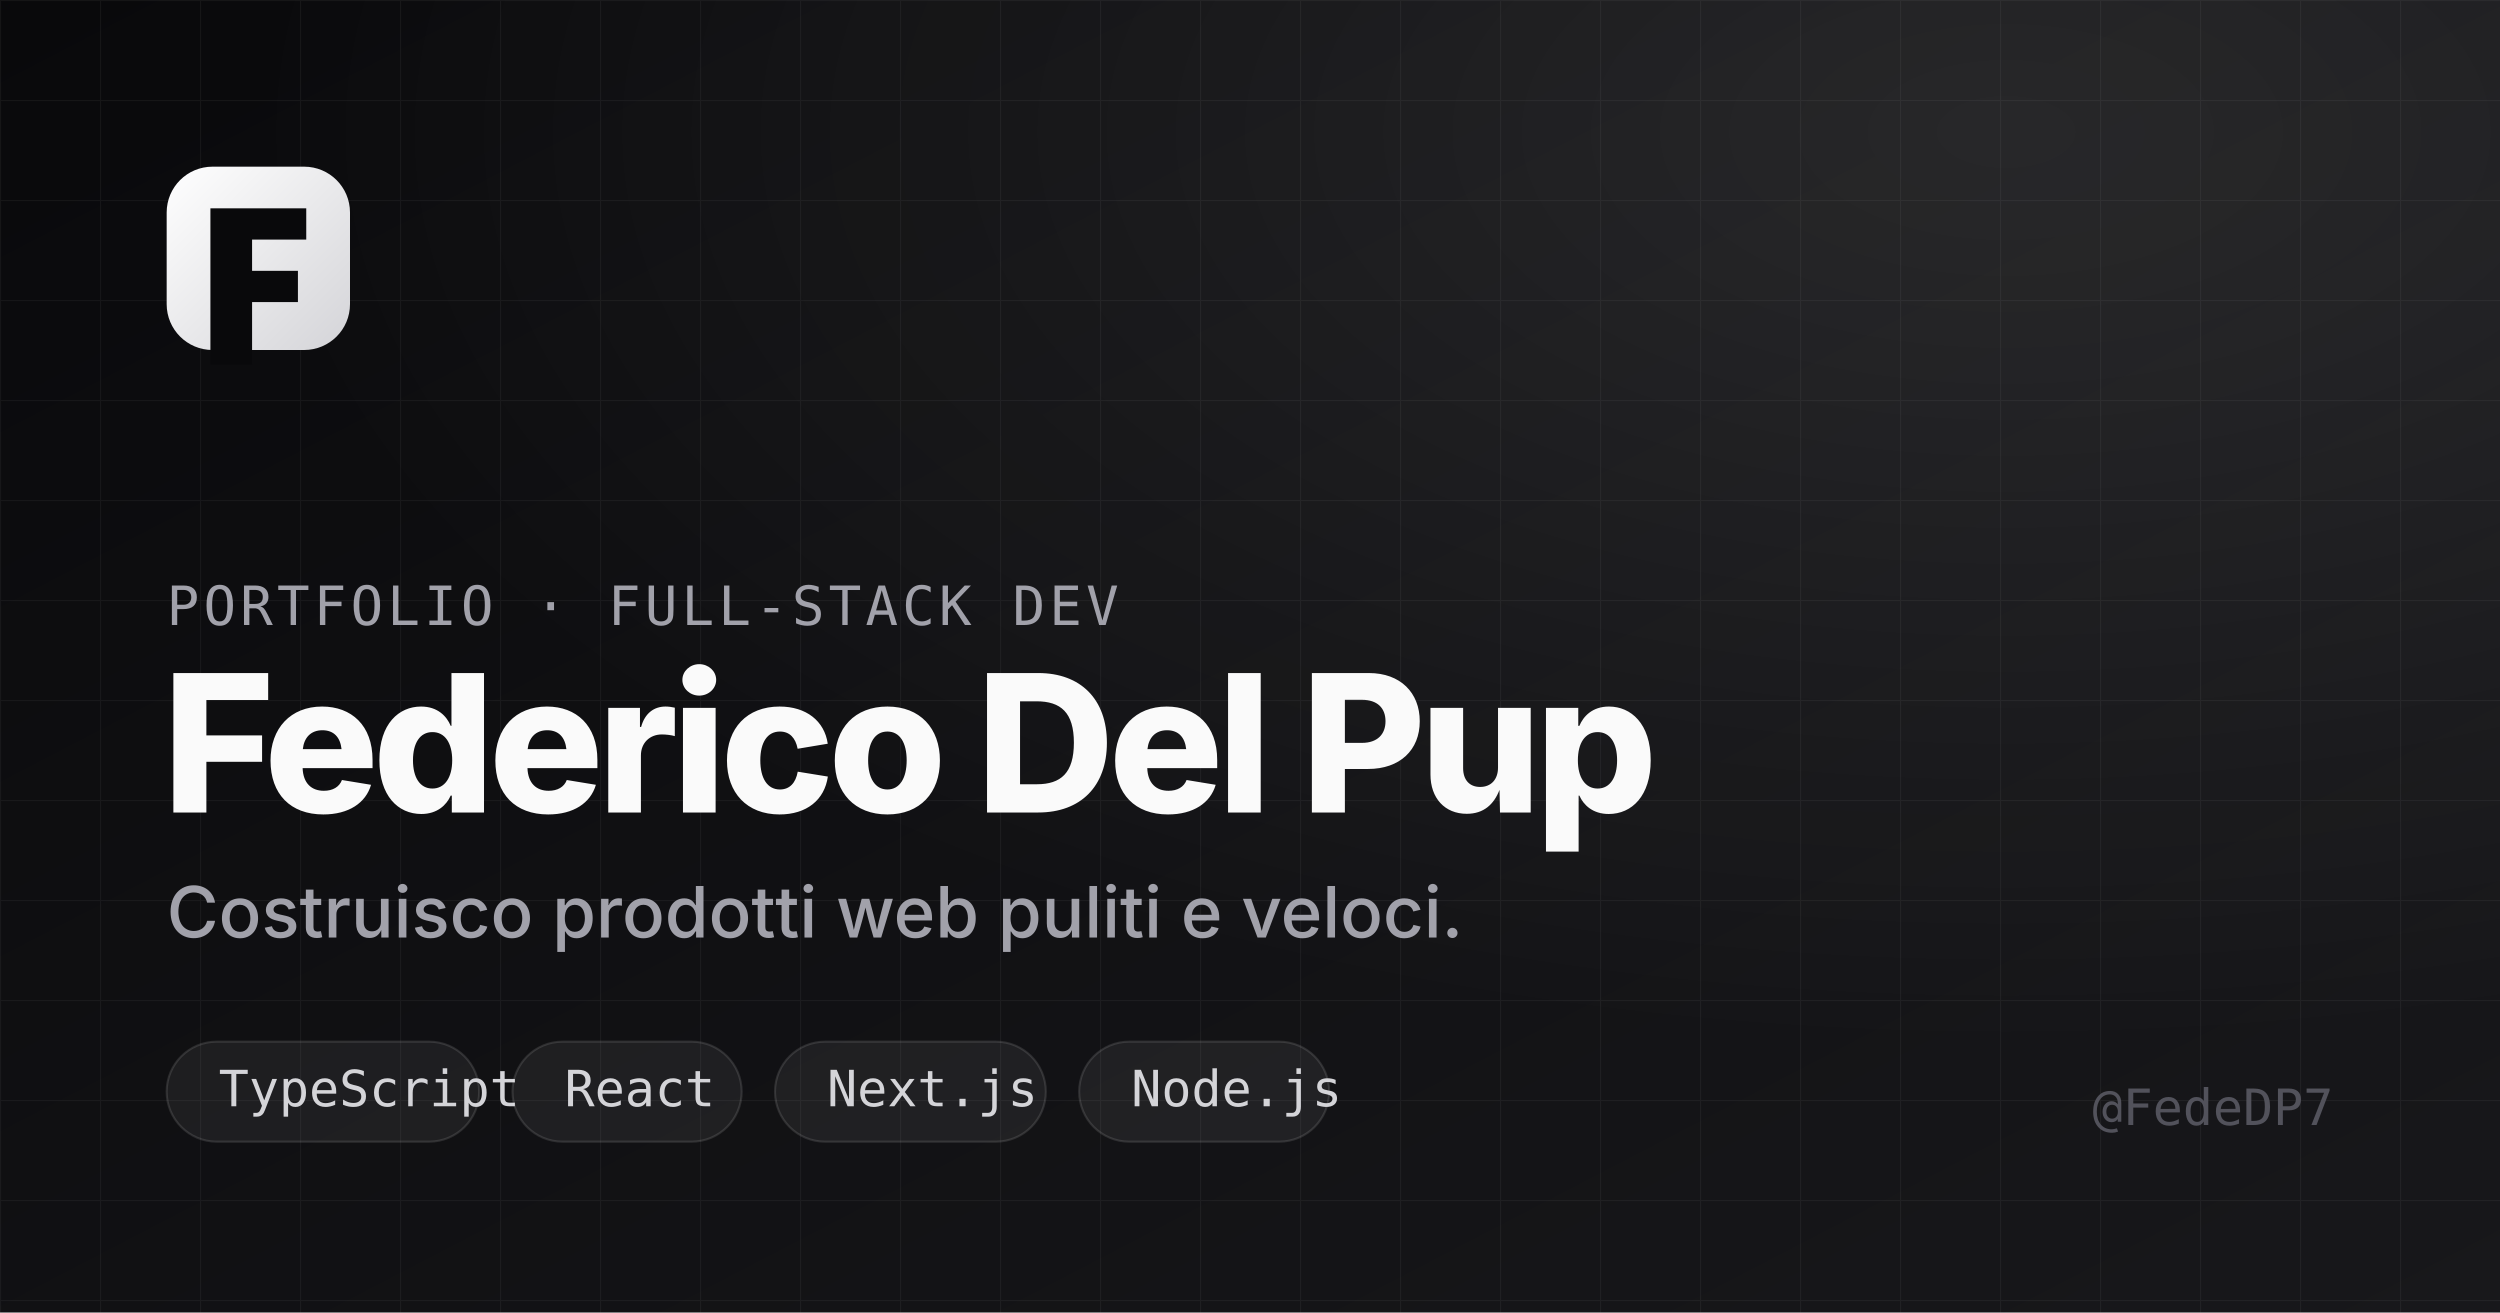
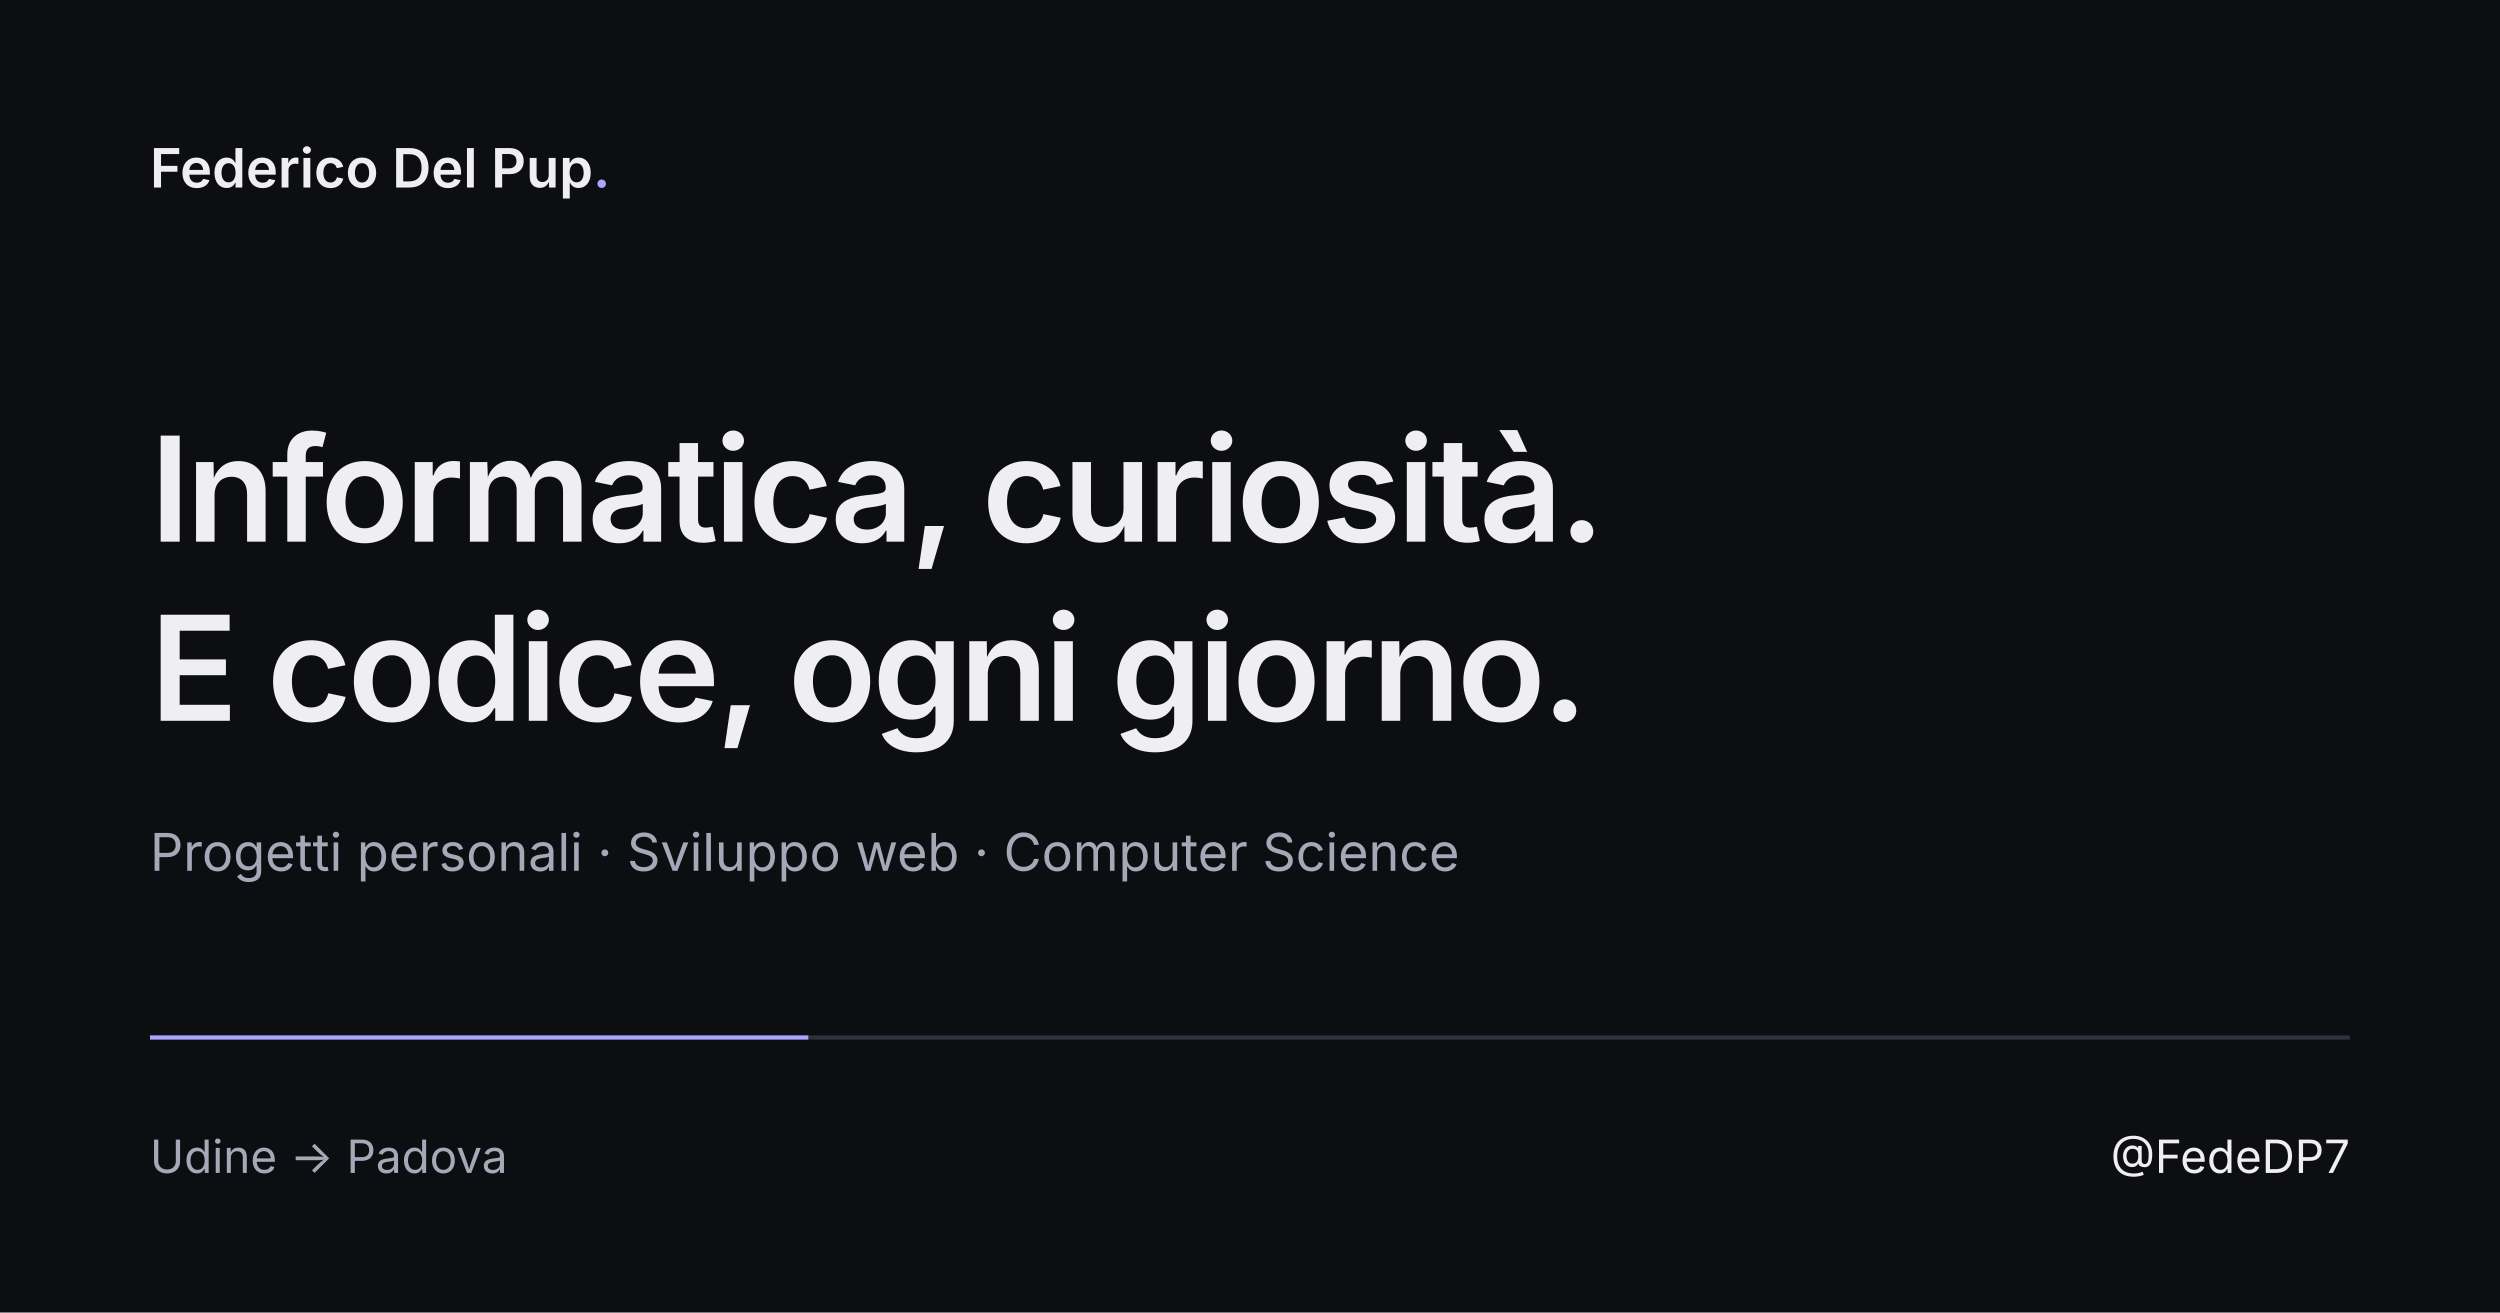
- <svg xmlns="http://www.w3.org/2000/svg" viewBox="0 0 1200 630" width="1200" height="630">
-   <defs>
-     <linearGradient id="bg" x1="0" y1="0" x2="1" y2="1">
-       <stop offset="0" stop-color="#09090b" />
-       <stop offset="1" stop-color="#18181b" />
-     </linearGradient>
-     <radialGradient id="glow" cx="80%" cy="10%" r="70%">
-       <stop offset="0" stop-color="#ffffff" stop-opacity="0.10" />
-       <stop offset="1" stop-color="#ffffff" stop-opacity="0" />
-     </radialGradient>
-     <linearGradient id="logo" x1="0" y1="0" x2="1" y2="1">
-       <stop offset="0" stop-color="#ffffff" />
-       <stop offset="1" stop-color="#d4d4d8" />
-     </linearGradient>
-     <pattern id="grid" width="48" height="48" patternUnits="userSpaceOnUse">
-       <path d="M48 0H0V48" fill="none" stroke="#ffffff" stroke-opacity="0.05" stroke-width="1" />
-     </pattern>
-   </defs>
-   <rect width="1200" height="630" fill="url(#bg)" />
-   <rect width="1200" height="630" fill="url(#grid)" />
-   <rect width="1200" height="630" fill="url(#glow)" />
-   <rect x="80" y="80" width="88" height="88" rx="22" fill="url(#logo)" />
-   <path d="M101 100h46v15h-26v15h22v15h-22v30h-20z" fill="#09090b" />
-   <g font-family="'JetBrains Mono', monospace">
-     <text x="80" y="300" fill="#a1a1aa" font-size="26" letter-spacing="2">PORTFOLIO · FULL-STACK DEV</text>
+ <svg xmlns="http://www.w3.org/2000/svg" width="1200" height="630" viewBox="0 0 1200 630">
+   <rect width="1200" height="630" fill="#0d0e12" />
+   <g font-family="Inter, Arial, sans-serif">
+     <text x="72" y="90" fill="#eeeef3" font-size="26" font-weight="600">Federico Del Pup<tspan fill="#aba5ff">.</tspan>
+     </text>
+     <text x="72" y="260" fill="#eeeef3" font-size="70" font-weight="600" letter-spacing="-2">Informatica, curiosità.</text>
+     <text x="72" y="346" fill="#eeeef3" font-size="70" font-weight="600" letter-spacing="-2">E codice, ogni giorno.</text>
+     <text x="72" y="418" fill="#a7a8b7" font-size="25">Progetti personali · Sviluppo web · Computer Science</text>
+     <path d="M72 498H1128" stroke="#30313c" stroke-width="2" />
+     <path d="M72 498H388" stroke="#aba5ff" stroke-width="2" />
+     <text x="72" y="563" fill="#a7a8b7" font-size="22">Udine → Padova</text>
+     <text x="1128" y="563" text-anchor="end" fill="#eeeef3" font-size="22">@FedeDP7</text>
  </g>
-   <g font-family="Inter, system-ui, sans-serif" font-weight="800">
-     <text x="78" y="390" fill="#fafafa" font-size="92" letter-spacing="-3">Federico Del Pup</text>
-   </g>
-   <g font-family="Inter, system-ui, sans-serif" font-weight="500">
-     <text x="80" y="450" fill="#a1a1aa" font-size="34">Costruisco prodotti web puliti e veloci.</text>
-   </g>
-   <g font-family="'JetBrains Mono', monospace" font-size="24" fill="#d4d4d8">
-     <rect x="80" y="500" width="150" height="48" rx="24" fill="#ffffff" fill-opacity="0.06" stroke="#ffffff" stroke-opacity="0.12" />
-     <text x="105" y="531">TypeScript</text>
-     <rect x="246" y="500" width="110" height="48" rx="24" fill="#ffffff" fill-opacity="0.06" stroke="#ffffff" stroke-opacity="0.12" />
-     <text x="271" y="531">React</text>
-     <rect x="372" y="500" width="130" height="48" rx="24" fill="#ffffff" fill-opacity="0.06" stroke="#ffffff" stroke-opacity="0.12" />
-     <text x="397" y="531">Next.js</text>
-     <rect x="518" y="500" width="120" height="48" rx="24" fill="#ffffff" fill-opacity="0.06" stroke="#ffffff" stroke-opacity="0.12" />
-     <text x="543" y="531">Node.js</text>
-   </g>
-   <text x="1120" y="540" text-anchor="end" font-family="'JetBrains Mono', monospace" font-size="24" fill="#52525b">@FedeDP7</text>
</svg>
